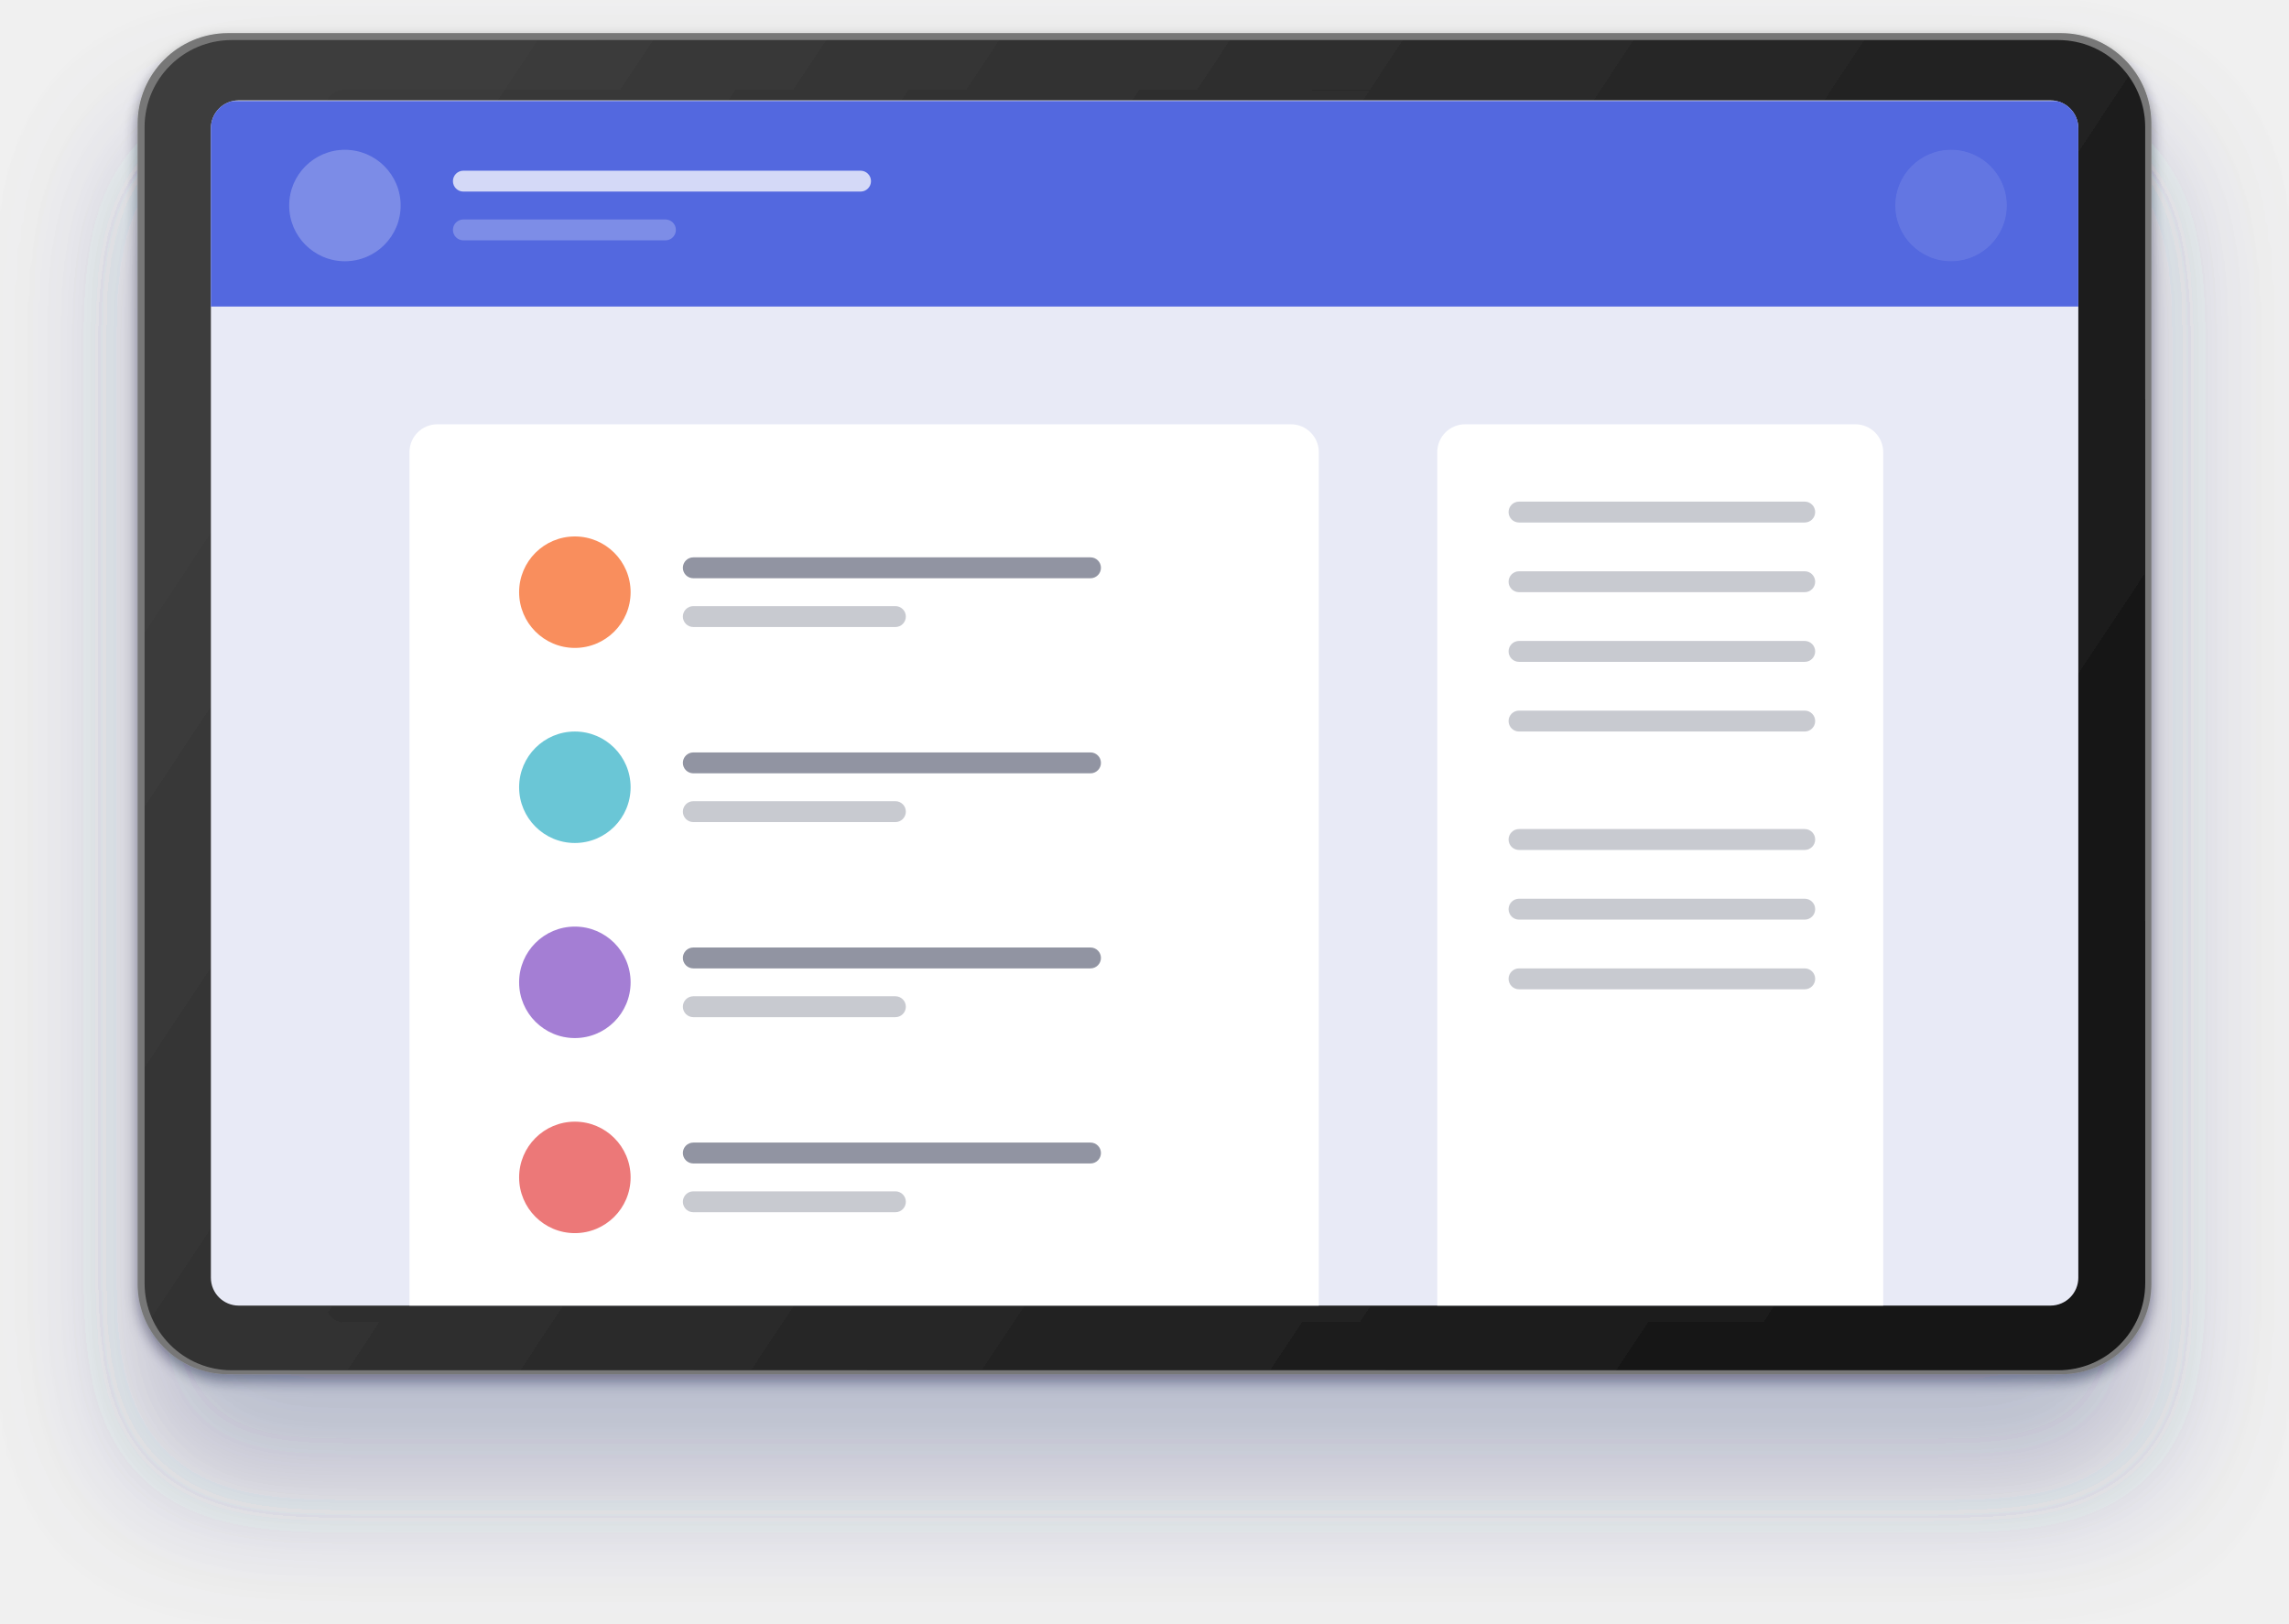
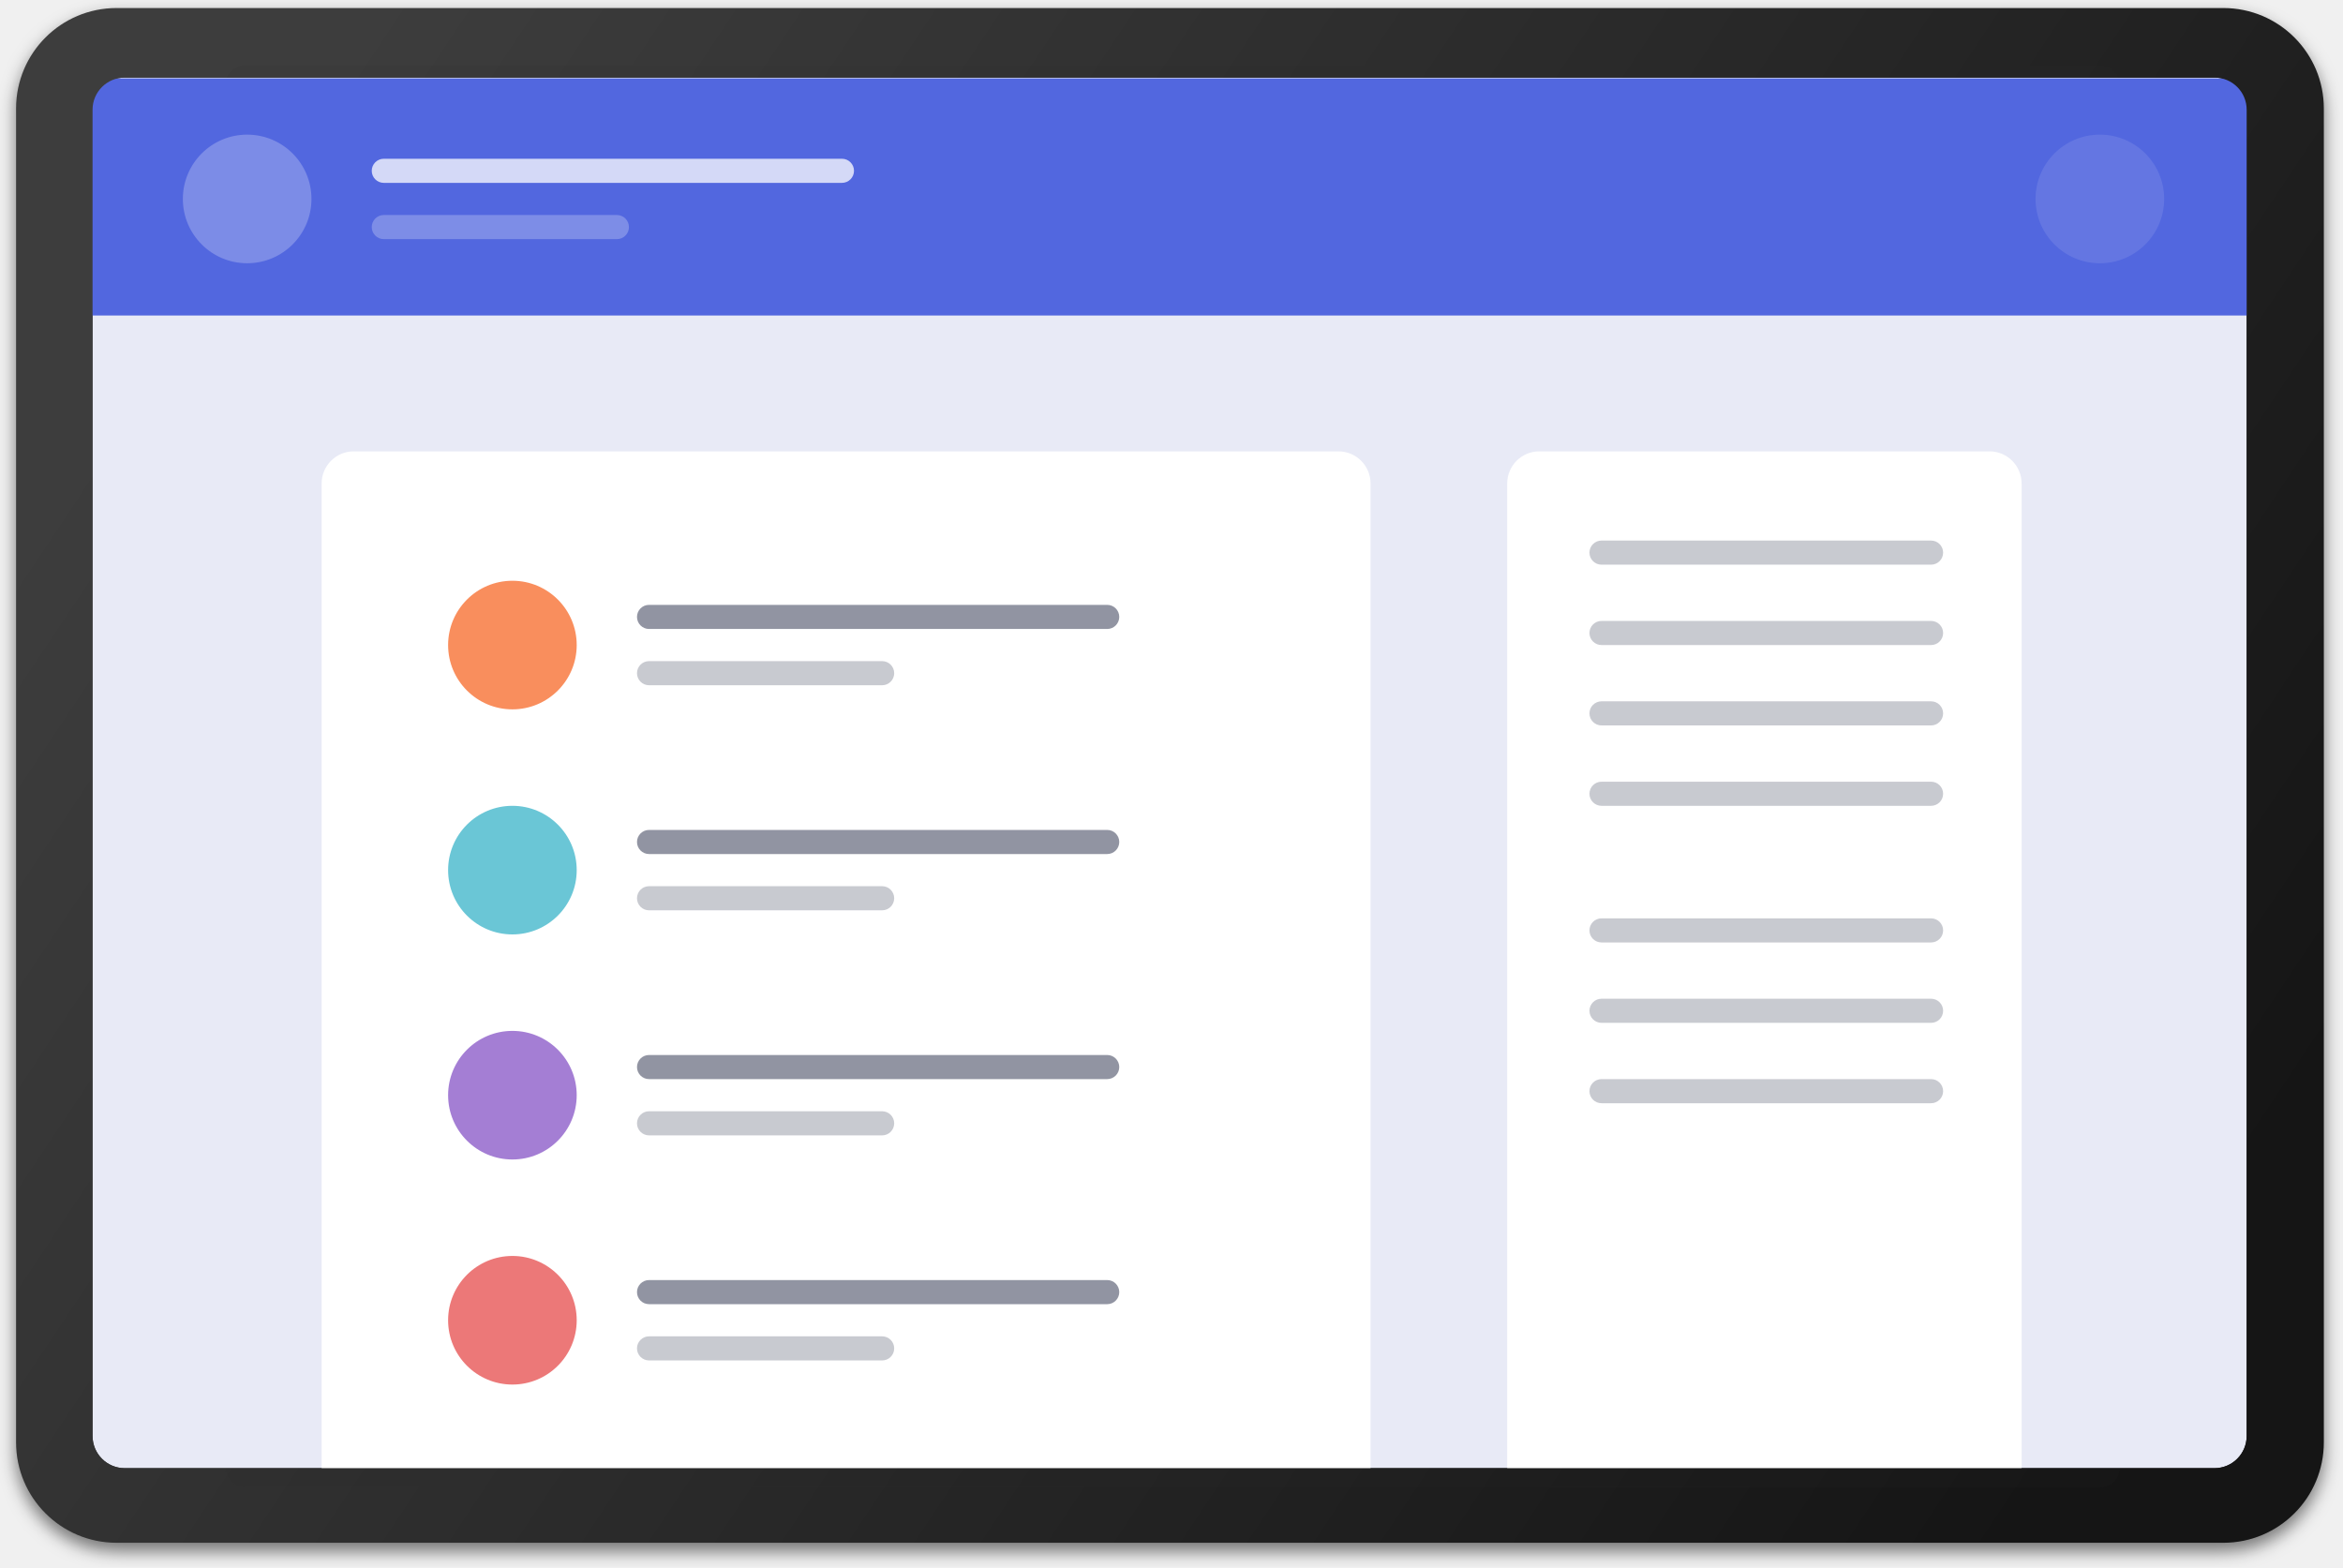
- <svg xmlns="http://www.w3.org/2000/svg" xmlns:xlink="http://www.w3.org/1999/xlink" width="657" height="466">
+ <svg xmlns="http://www.w3.org/2000/svg" width="583" height="390" viewBox="0 0 583 390" fill="none">
+   <g filter="url(#filter0_d_202_4)">
+     <path d="M553.23 2H29C15.193 2 4 13.193 4 27V358.865C4 372.672 15.193 383.865 29 383.865H553.23C567.037 383.865 578.23 372.672 578.23 358.865V27C578.23 13.193 567.037 2 553.23 2Z" fill="url(#paint0_linear_202_4)" />
+     <path opacity="0.1" d="M522.493 16.303H61.03C58.269 16.303 56.03 18.542 56.03 21.303V365.059C56.03 367.82 58.269 370.059 61.03 370.059H522.493C525.254 370.059 527.493 367.82 527.493 365.059V21.303C527.493 18.542 525.254 16.303 522.493 16.303Z" fill="#2A2A2A" />
+     <mask id="mask0_202_4" style="mask-type:alpha" maskUnits="userSpaceOnUse" x="23" y="19" width="537" height="347">
+       <path d="M551.03 19.303H31.03C26.612 19.303 23.03 22.885 23.03 27.303V357.303C23.03 361.721 26.612 365.303 31.03 365.303H551.03C555.448 365.303 559.03 361.721 559.03 357.303V27.303C559.03 22.885 555.448 19.303 551.03 19.303Z" fill="white" />
+     </mask>
+     <g mask="url(#mask0_202_4)">
+       <path d="M551.03 19.303H31.03C26.612 19.303 23.03 22.885 23.03 27.303V357.303C23.03 361.721 26.612 365.303 31.03 365.303H551.03C555.448 365.303 559.03 361.721 559.03 357.303V27.303C559.03 22.885 555.448 19.303 551.03 19.303Z" fill="#E8EAF6" />
+       <path fill-rule="evenodd" clip-rule="evenodd" d="M19.5 19.5H566.5V78.5H19.5V19.5Z" fill="#5267DF" />
+       <path opacity="0.245" d="M61.5 65.5C70.337 65.5 77.5 58.337 77.5 49.5C77.5 40.663 70.337 33.5 61.5 33.5C52.663 33.5 45.5 40.663 45.5 49.5C45.5 58.337 52.663 65.5 61.5 65.5Z" fill="white" />
+       <path opacity="0.104" d="M522.5 65.5C531.337 65.5 538.5 58.337 538.5 49.5C538.5 40.663 531.337 33.5 522.5 33.5C513.663 33.5 506.5 40.663 506.5 49.5C506.5 58.337 513.663 65.5 522.5 65.5Z" fill="white" />
+       <path opacity="0.75" d="M209.5 39.5H95.5C93.843 39.5 92.5 40.843 92.5 42.5C92.5 44.157 93.843 45.5 95.5 45.5H209.5C211.157 45.5 212.5 44.157 212.5 42.5C212.5 40.843 211.157 39.5 209.5 39.5Z" fill="white" />
+       <path opacity="0.25" d="M153.5 53.5H95.5C93.843 53.5 92.5 54.843 92.5 56.5C92.5 58.157 93.843 59.5 95.5 59.5H153.5C155.157 59.5 156.5 58.157 156.5 56.5C156.5 54.843 155.157 53.5 153.5 53.5Z" fill="white" />
+       <path d="M333.03 112.303H88.03C83.612 112.303 80.03 115.885 80.03 120.303V420.303C80.03 424.721 83.612 428.303 88.03 428.303H333.03C337.448 428.303 341.03 424.721 341.03 420.303V120.303C341.03 115.885 337.448 112.303 333.03 112.303Z" fill="white" />
+       <path d="M495.03 112.303H383.03C378.612 112.303 375.03 115.885 375.03 120.303V420.303C375.03 424.721 378.612 428.303 383.03 428.303H495.03C499.448 428.303 503.03 424.721 503.03 420.303V120.303C503.03 115.885 499.448 112.303 495.03 112.303Z" fill="white" />
+       <path opacity="0.5" d="M275.5 150.5H161.5C159.843 150.5 158.5 151.843 158.5 153.5C158.5 155.157 159.843 156.5 161.5 156.5H275.5C277.157 156.5 278.5 155.157 278.5 153.5C278.5 151.843 277.157 150.5 275.5 150.5Z" fill="#242A45" />
+     </g>
+     <path d="M127.5 176.5C136.337 176.5 143.5 169.337 143.5 160.5C143.5 151.663 136.337 144.5 127.5 144.5C118.663 144.5 111.5 151.663 111.5 160.5C111.5 169.337 118.663 176.5 127.5 176.5Z" fill="#F98E5D" />
+     <path opacity="0.25" d="M480.5 134.5H398.5C396.843 134.5 395.5 135.843 395.5 137.5C395.5 139.157 396.843 140.5 398.5 140.5H480.5C482.157 140.5 483.5 139.157 483.5 137.5C483.5 135.843 482.157 134.5 480.5 134.5Z" fill="#242A45" />
+     <path opacity="0.25" d="M480.5 154.5H398.5C396.843 154.5 395.5 155.843 395.5 157.5C395.5 159.157 396.843 160.5 398.5 160.5H480.5C482.157 160.5 483.5 159.157 483.5 157.5C483.5 155.843 482.157 154.5 480.5 154.5Z" fill="#242A45" />
+     <path opacity="0.25" d="M480.5 174.5H398.5C396.843 174.5 395.5 175.843 395.5 177.5C395.5 179.157 396.843 180.5 398.5 180.5H480.5C482.157 180.5 483.5 179.157 483.5 177.5C483.5 175.843 482.157 174.5 480.5 174.5Z" fill="#242A45" />
+     <path opacity="0.25" d="M480.5 194.5H398.5C396.843 194.5 395.5 195.843 395.5 197.5C395.5 199.157 396.843 200.5 398.5 200.5H480.5C482.157 200.5 483.5 199.157 483.5 197.5C483.5 195.843 482.157 194.5 480.5 194.5Z" fill="#242A45" />
+     <path opacity="0.25" d="M480.5 228.5H398.5C396.843 228.5 395.5 229.843 395.5 231.5C395.5 233.157 396.843 234.5 398.5 234.5H480.5C482.157 234.5 483.5 233.157 483.5 231.5C483.5 229.843 482.157 228.5 480.5 228.5Z" fill="#242A45" />
+     <path opacity="0.25" d="M480.5 248.5H398.5C396.843 248.5 395.5 249.843 395.5 251.5C395.5 253.157 396.843 254.5 398.5 254.5H480.5C482.157 254.5 483.5 253.157 483.5 251.5C483.5 249.843 482.157 248.5 480.5 248.5Z" fill="#242A45" />
+     <path opacity="0.25" d="M480.5 268.5H398.5C396.843 268.5 395.5 269.843 395.5 271.5C395.5 273.157 396.843 274.5 398.5 274.5H480.5C482.157 274.5 483.5 273.157 483.5 271.5C483.5 269.843 482.157 268.5 480.5 268.5Z" fill="#242A45" />
+     <path opacity="0.25" d="M219.5 164.5H161.5C159.843 164.5 158.5 165.843 158.5 167.5C158.5 169.157 159.843 170.5 161.5 170.5H219.5C221.157 170.5 222.5 169.157 222.5 167.5C222.5 165.843 221.157 164.5 219.5 164.5Z" fill="#242A45" />
+     <path d="M127.5 232.5C136.337 232.5 143.5 225.337 143.5 216.5C143.5 207.663 136.337 200.5 127.5 200.5C118.663 200.5 111.5 207.663 111.5 216.5C111.5 225.337 118.663 232.5 127.5 232.5Z" fill="#6AC6D6" />
+     <path opacity="0.5" d="M275.5 206.5H161.5C159.843 206.5 158.5 207.843 158.5 209.5C158.5 211.157 159.843 212.5 161.5 212.5H275.5C277.157 212.5 278.5 211.157 278.5 209.5C278.5 207.843 277.157 206.5 275.5 206.5Z" fill="#242A45" />
+     <path opacity="0.25" d="M219.5 220.5H161.5C159.843 220.5 158.5 221.843 158.5 223.5C158.5 225.157 159.843 226.5 161.5 226.5H219.5C221.157 226.5 222.5 225.157 222.5 223.5C222.5 221.843 221.157 220.5 219.5 220.5Z" fill="#242A45" />
+     <path d="M127.5 288.5C136.337 288.5 143.5 281.337 143.5 272.5C143.5 263.663 136.337 256.5 127.5 256.5C118.663 256.5 111.5 263.663 111.5 272.5C111.5 281.337 118.663 288.5 127.5 288.5Z" fill="#A47ED4" />
+     <path opacity="0.5" d="M275.5 262.5H161.5C159.843 262.5 158.5 263.843 158.5 265.5C158.5 267.157 159.843 268.5 161.5 268.5H275.5C277.157 268.5 278.5 267.157 278.5 265.5C278.5 263.843 277.157 262.5 275.5 262.5Z" fill="#242A45" />
+     <path opacity="0.25" d="M219.5 276.5H161.5C159.843 276.5 158.5 277.843 158.5 279.5C158.5 281.157 159.843 282.5 161.5 282.5H219.5C221.157 282.5 222.5 281.157 222.5 279.5C222.5 277.843 221.157 276.5 219.5 276.5Z" fill="#242A45" />
+     <path d="M127.5 344.5C136.337 344.5 143.5 337.337 143.5 328.5C143.5 319.663 136.337 312.5 127.5 312.5C118.663 312.5 111.5 319.663 111.5 328.5C111.5 337.337 118.663 344.5 127.5 344.5Z" fill="#EC7878" />
+     <path opacity="0.5" d="M275.5 318.5H161.5C159.843 318.5 158.5 319.843 158.5 321.5C158.5 323.157 159.843 324.5 161.5 324.5H275.5C277.157 324.5 278.5 323.157 278.5 321.5C278.5 319.843 277.157 318.5 275.5 318.5Z" fill="#242A45" />
+     <path opacity="0.25" d="M219.5 332.5H161.5C159.843 332.5 158.5 333.843 158.5 335.5C158.5 337.157 159.843 338.5 161.5 338.5H219.5C221.157 338.5 222.5 337.157 222.5 335.5C222.5 333.843 221.157 332.5 219.5 332.5Z" fill="#242A45" />
+   </g>
  <defs>
-     <filter id="a" width="118%" height="126.9%" x="-9%" y="-5.7%" filterUnits="objectBoundingBox">
-       <feOffset dy="2" in="SourceAlpha" result="shadowOffsetOuter1" />
-       <feGaussianBlur in="shadowOffsetOuter1" result="shadowBlurOuter1" stdDeviation="2" />
-       <feColorMatrix in="shadowBlurOuter1" result="shadowMatrixOuter1" values="0 0 0 0 0 0 0 0 0 0 0 0 0 0 0 0 0 0 0.5 0" />
-       <feMerge>
-         <feMergeNode in="shadowMatrixOuter1" />
-         <feMergeNode in="SourceGraphic" />
-       </feMerge>
+     <filter id="filter0_d_202_4" x="0" y="0" width="582.23" height="389.865" filterUnits="userSpaceOnUse" color-interpolation-filters="sRGB">
+       <feFlood flood-opacity="0" result="BackgroundImageFix" />
+       <feColorMatrix in="SourceAlpha" type="matrix" values="0 0 0 0 0 0 0 0 0 0 0 0 0 0 0 0 0 0 127 0" result="hardAlpha" />
+       <feOffset dy="2" />
+       <feGaussianBlur stdDeviation="2" />
+       <feColorMatrix type="matrix" values="0 0 0 0 0 0 0 0 0 0 0 0 0 0 0 0 0 0 0.5 0" />
+       <feBlend mode="normal" in2="BackgroundImageFix" result="effect1_dropShadow_202_4" />
+       <feBlend mode="normal" in="SourceGraphic" in2="effect1_dropShadow_202_4" result="shape" />
    </filter>
-     <rect id="c" width="578" height="385" rx="26" />
-     <filter id="b" width="126%" height="139%" x="-13%" y="-11.7%" filterUnits="objectBoundingBox">
-       <feOffset dy="30" in="SourceAlpha" result="shadowOffsetOuter1" />
-       <feGaussianBlur in="shadowOffsetOuter1" result="shadowBlurOuter1" stdDeviation="20" />
-       <feColorMatrix in="shadowBlurOuter1" values="0 0 0 0 0.182 0 0 0 0 0.231 0 0 0 0 0.506 0 0 0 0.2 0" />
-     </filter>
-     <linearGradient id="d" x1="99.013%" x2="2.544%" y1="71.675%" y2="29.014%">
-       <stop offset="0%" stop-color="#151515" />
-       <stop offset="100%" stop-color="#3D3D3D" />
+     <linearGradient id="paint0_linear_202_4" x1="572.562" y1="275.702" x2="113.349" y2="-29.674" gradientUnits="userSpaceOnUse">
+       <stop stop-color="#151515" />
+       <stop offset="1" stop-color="#3D3D3D" />
    </linearGradient>
-     <rect id="e" width="536" height="346" y="3" rx="8" />
  </defs>
-   <g fill="none" fill-rule="evenodd" filter="url(#a)" transform="translate(39 9)">
-     <g transform="translate(.5 .5)">
-       <g fill-rule="nonzero">
-         <use fill="#000" filter="url(#b)" xlink:href="#c" />
-         <use fill="#777" xlink:href="#c" />
-       </g>
-       <rect width="574.23" height="381.865" x="2" y="2" fill="url(#d)" fill-rule="nonzero" rx="25" />
-       <g transform="translate(21.03 16.303)">
-         <rect width="471.463" height="353.756" x="33" fill="#2A2A2A" fill-rule="nonzero" opacity=".1" rx="5" />
-         <mask id="f" fill="#fff">
-           <use xlink:href="#e" />
-         </mask>
-         <use fill="#E8EAF6" fill-rule="nonzero" xlink:href="#e" />
-         <g mask="url(#f)">
-           <path fill="#5267DF" d="M-3.53 3.197h547v59h-547z" />
-           <g transform="translate(22.47 17.197)" fill="#FFF">
-             <circle cx="16" cy="16" r="16" opacity=".245" />
-             <circle cx="477" cy="16" r="16" opacity=".104" />
-             <g transform="translate(47 6)">
-               <rect width="120" height="6" opacity=".75" rx="3" />
-               <rect width="64" height="6" y="14" opacity=".25" rx="3" />
-             </g>
-           </g>
-         </g>
-         <g mask="url(#f)">
-           <g transform="translate(57 96)">
-             <rect width="261" height="316" fill="#FFF" rx="8" />
-             <rect width="128" height="316" x="295" fill="#FFF" rx="8" />
-             <rect width="120" height="6" x="78.47" y="38.197" fill="#242A45" opacity=".5" rx="3" />
-           </g>
-         </g>
-       </g>
-     </g>
-     <g transform="translate(110 135)">
-       <circle cx="16" cy="26" r="16" fill="#F98E5D" />
-       <rect width="88" height="6" x="284" fill="#242A45" opacity=".25" rx="3" />
-       <rect width="88" height="6" x="284" y="20" fill="#242A45" opacity=".25" rx="3" />
-       <rect width="88" height="6" x="284" y="40" fill="#242A45" opacity=".25" rx="3" />
-       <rect width="88" height="6" x="284" y="60" fill="#242A45" opacity=".25" rx="3" />
-       <rect width="88" height="6" x="284" y="94" fill="#242A45" opacity=".25" rx="3" />
-       <rect width="88" height="6" x="284" y="114" fill="#242A45" opacity=".25" rx="3" />
-       <rect width="88" height="6" x="284" y="134" fill="#242A45" opacity=".25" rx="3" />
-       <rect width="64" height="6" x="47" y="30" fill="#242A45" opacity=".25" rx="3" />
-     </g>
-     <g transform="translate(110 201)">
-       <circle cx="16" cy="16" r="16" fill="#6AC6D6" />
-       <rect width="120" height="6" x="47" y="6" fill="#242A45" opacity=".5" rx="3" />
-       <rect width="64" height="6" x="47" y="20" fill="#242A45" opacity=".25" rx="3" />
-     </g>
-     <g transform="translate(110 257)">
-       <circle cx="16" cy="16" r="16" fill="#A47ED4" />
-       <rect width="120" height="6" x="47" y="6" fill="#242A45" opacity=".5" rx="3" />
-       <rect width="64" height="6" x="47" y="20" fill="#242A45" opacity=".25" rx="3" />
-     </g>
-     <g transform="translate(110 313)">
-       <circle cx="16" cy="16" r="16" fill="#EC7878" />
-       <rect width="120" height="6" x="47" y="6" fill="#242A45" opacity=".5" rx="3" />
-       <rect width="64" height="6" x="47" y="20" fill="#242A45" opacity=".25" rx="3" />
-     </g>
-   </g>
</svg>
